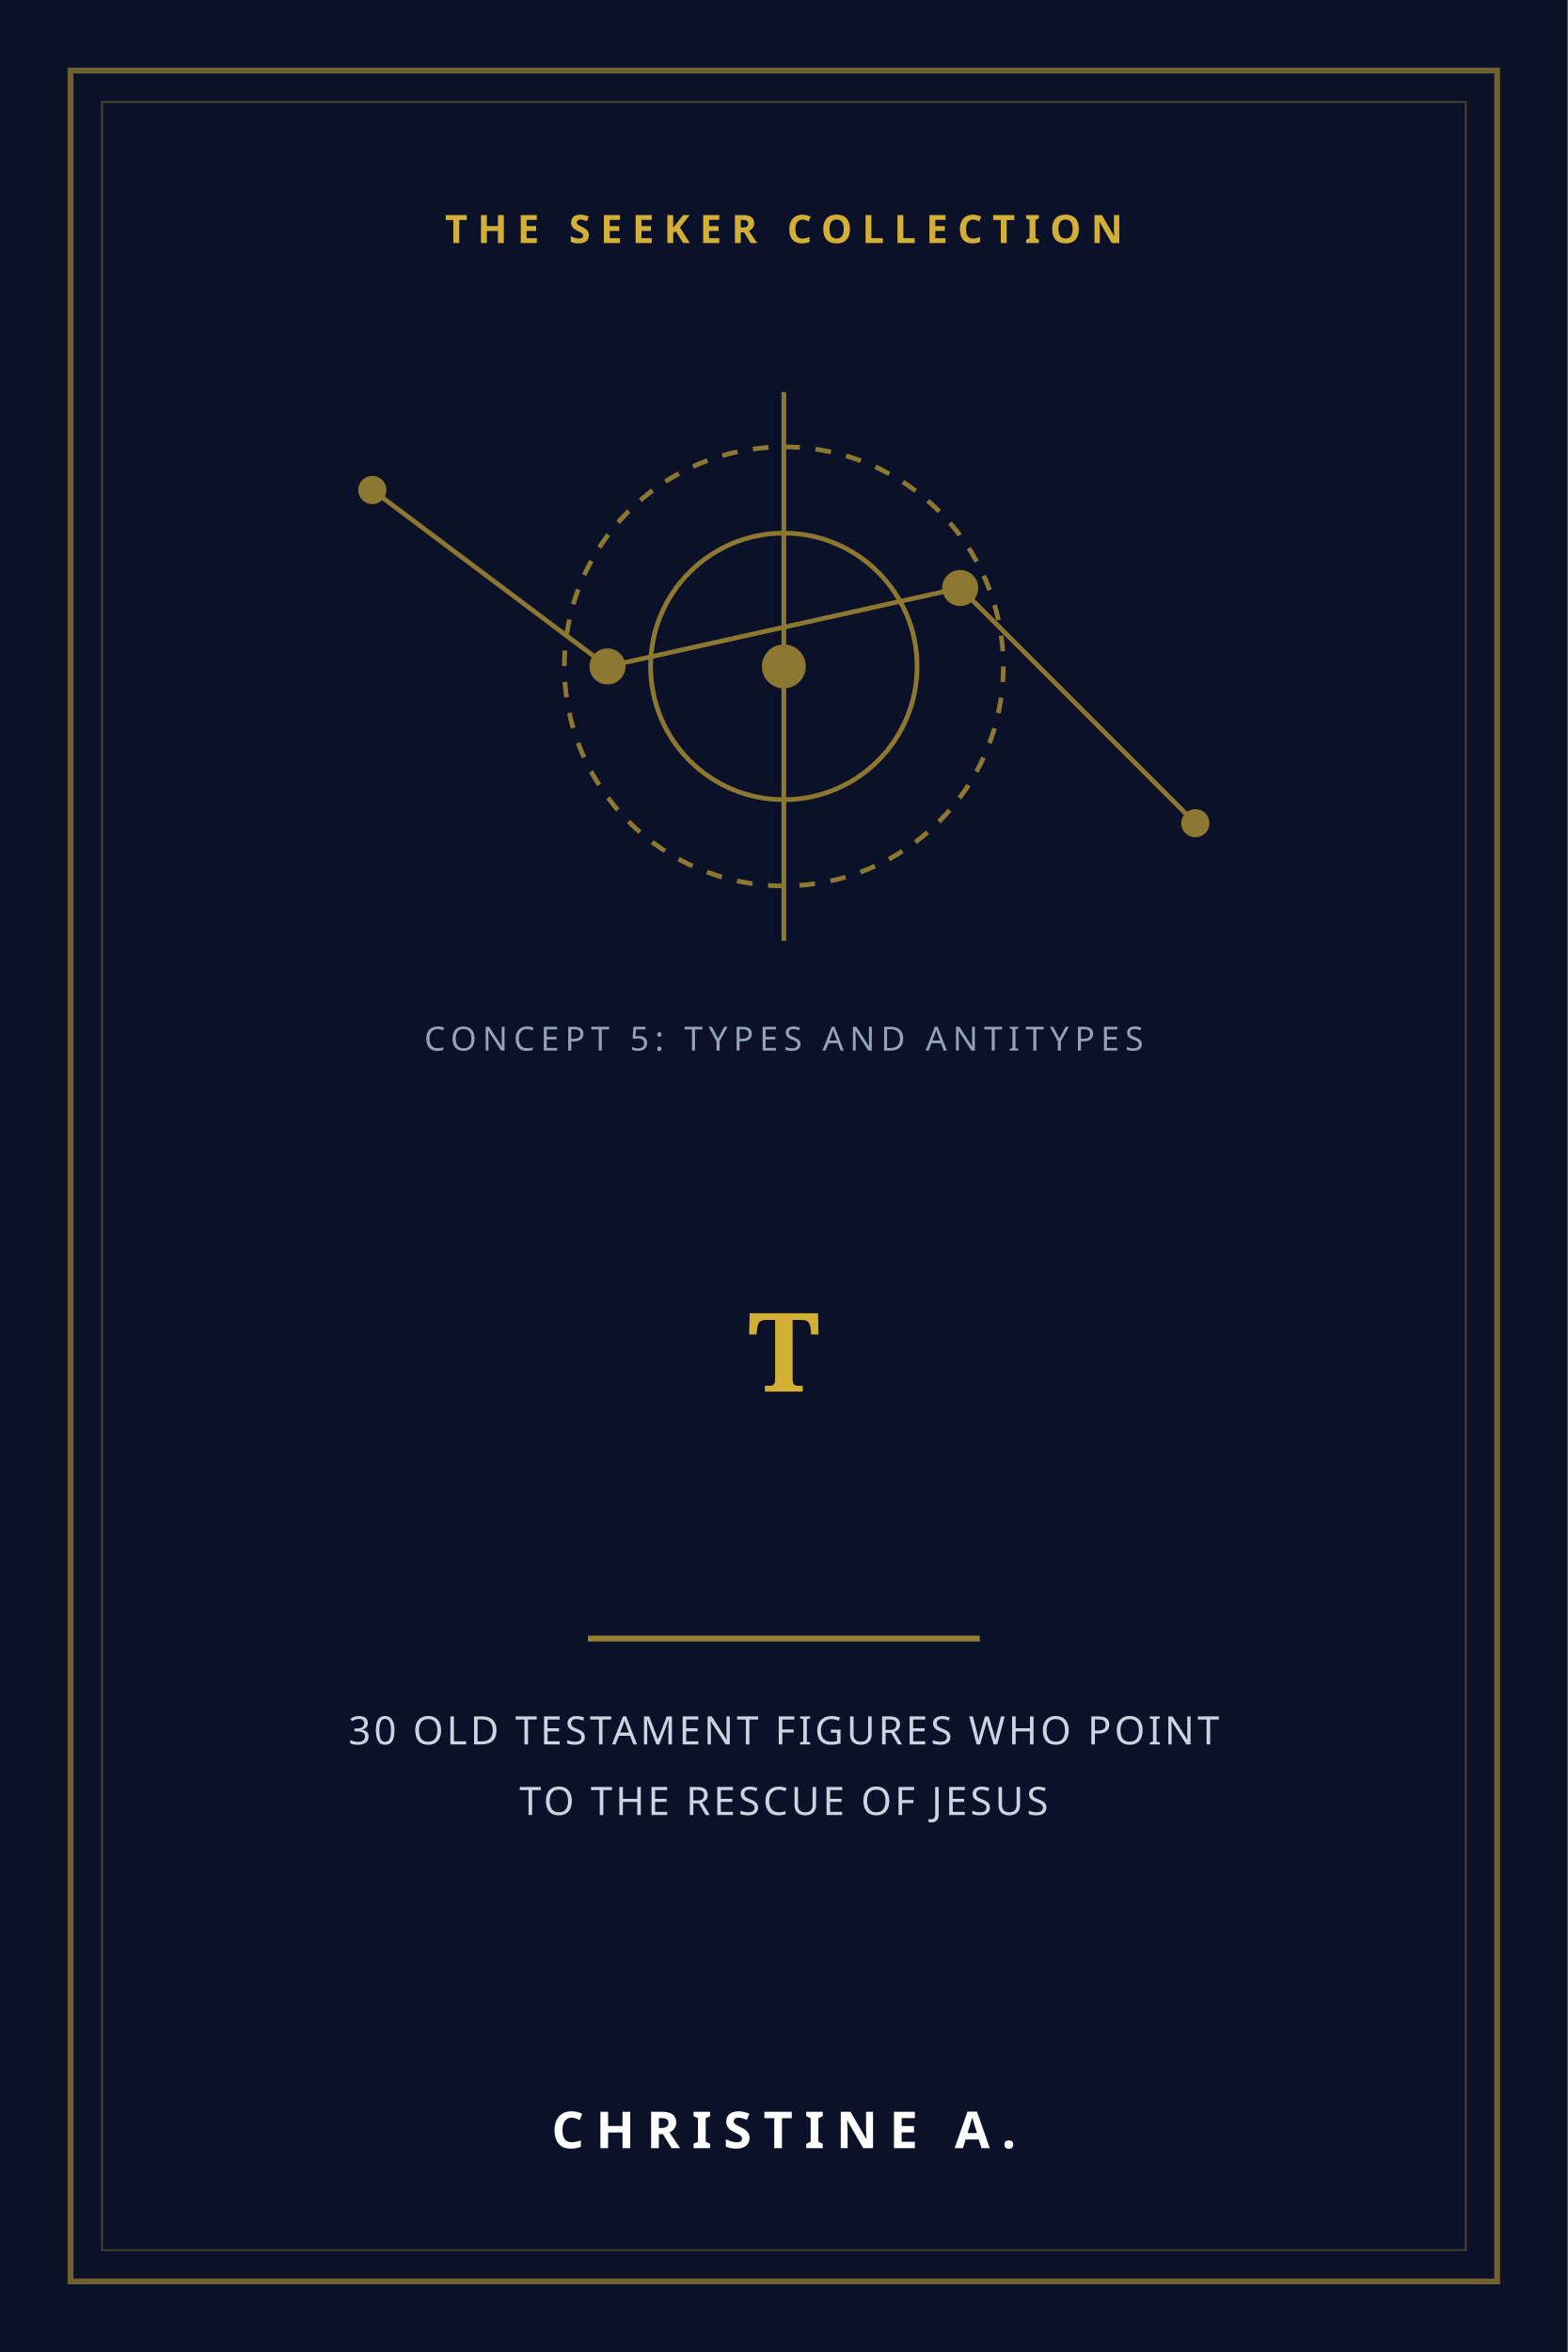
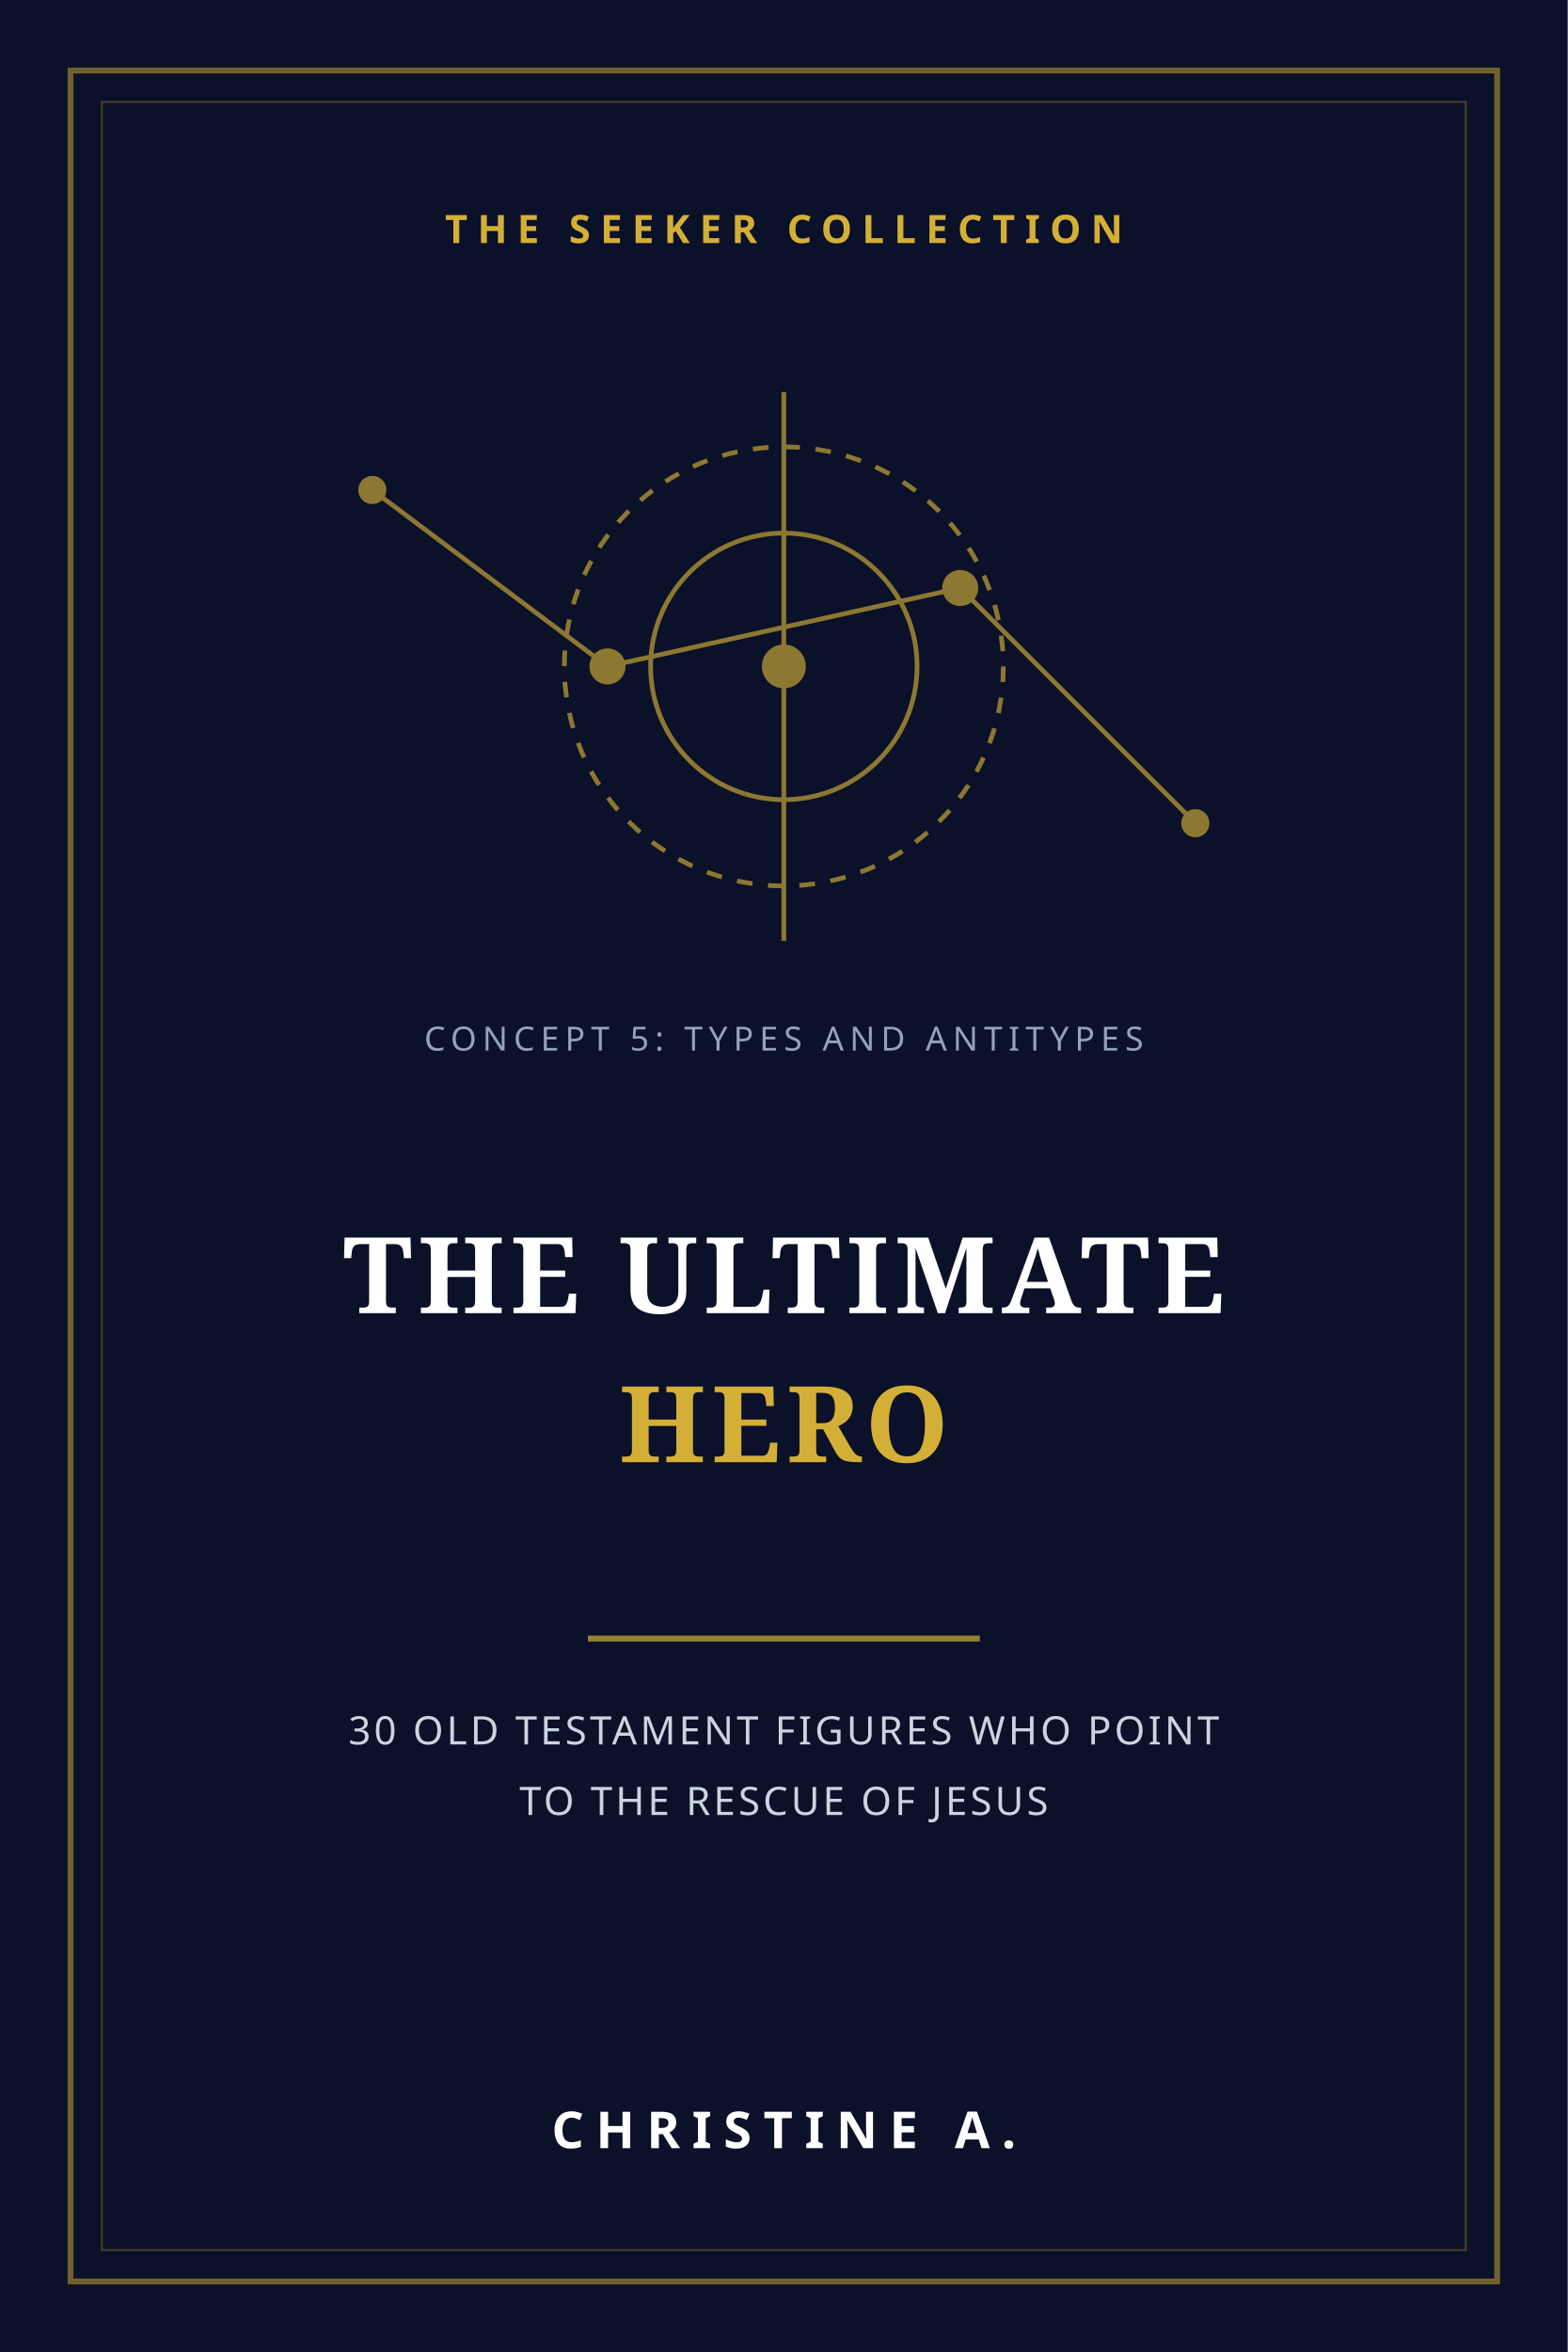
<svg xmlns="http://www.w3.org/2000/svg" viewBox="0 0 400 600" width="100%" height="100%">
  <rect width="100%" height="100%" fill="#0A1128" />
  <rect x="18" y="18" width="364" height="564" fill="none" stroke="#D4AF37" stroke-width="1.5" opacity="0.5" />
  <rect x="26" y="26" width="348" height="548" fill="none" stroke="#D4AF37" stroke-width="0.5" opacity="0.3" />
  <g stroke="#D4AF37" stroke-width="1.2" opacity="0.65">
    <circle cx="200" cy="170" r="56" fill="none" stroke-dasharray="4 4" />
    <circle cx="200" cy="170" r="34" fill="none" />
    <line x1="95" y1="125" x2="155" y2="170" />
    <line x1="155" y1="170" x2="245" y2="150" />
    <line x1="245" y1="150" x2="305" y2="210" />
    <line x1="200" y1="100" x2="200" y2="240" />
    <circle cx="95" cy="125" r="3" fill="#D4AF37" />
    <circle cx="155" cy="170" r="4" fill="#D4AF37" />
    <circle cx="245" cy="150" r="4" fill="#D4AF37" />
    <circle cx="305" cy="210" r="3" fill="#D4AF37" />
    <circle cx="200" cy="170" r="5" fill="#D4AF37" />
  </g>
  <text x="200" y="62" font-family="'Montserrat', sans-serif" font-size="10" font-weight="bold" fill="#D4AF37" text-anchor="middle" letter-spacing="2.5">THE SEEKER COLLECTION</text>
  <text x="200" y="268" font-family="'Montserrat', sans-serif" font-size="8.5" fill="#94A3B8" text-anchor="middle" letter-spacing="1.5">CONCEPT 5: TYPES AND ANTITYPES</text>
-   <text x="200" y="355" font-family="'Playfair Display', Georgia, serif" font-size="28" font-weight="bold" fill="#D4AF37" text-anchor="middle" letter-spacing="1.5">T</text>
+   <text x="200" y="335" font-family="'Playfair Display', Georgia, serif" font-size="27" font-weight="bold" fill="#FFFFFF" text-anchor="middle" letter-spacing="1.5">THE ULTIMATE</text>
+   <text x="200" y="373" font-family="'Playfair Display', Georgia, serif" font-size="27" font-weight="bold" fill="#D4AF37" text-anchor="middle" letter-spacing="1.5">HERO</text>
  <line x1="150" y1="418" x2="250" y2="418" stroke="#D4AF37" stroke-width="1.5" opacity="0.7" />
  <text x="200" y="445" font-family="'Montserrat', sans-serif" font-size="10" fill="#CBD5E1" text-anchor="middle" letter-spacing="0.8">30 OLD TESTAMENT FIGURES WHO POINT</text>
  <text x="200" y="463" font-family="'Montserrat', sans-serif" font-size="10" fill="#CBD5E1" text-anchor="middle" letter-spacing="0.8">TO THE RESCUE OF JESUS</text>
  <text x="200" y="548" font-family="'Montserrat', sans-serif" font-size="13" font-weight="bold" fill="#FFFFFF" text-anchor="middle" letter-spacing="3">CHRISTINE A.</text>
</svg>
